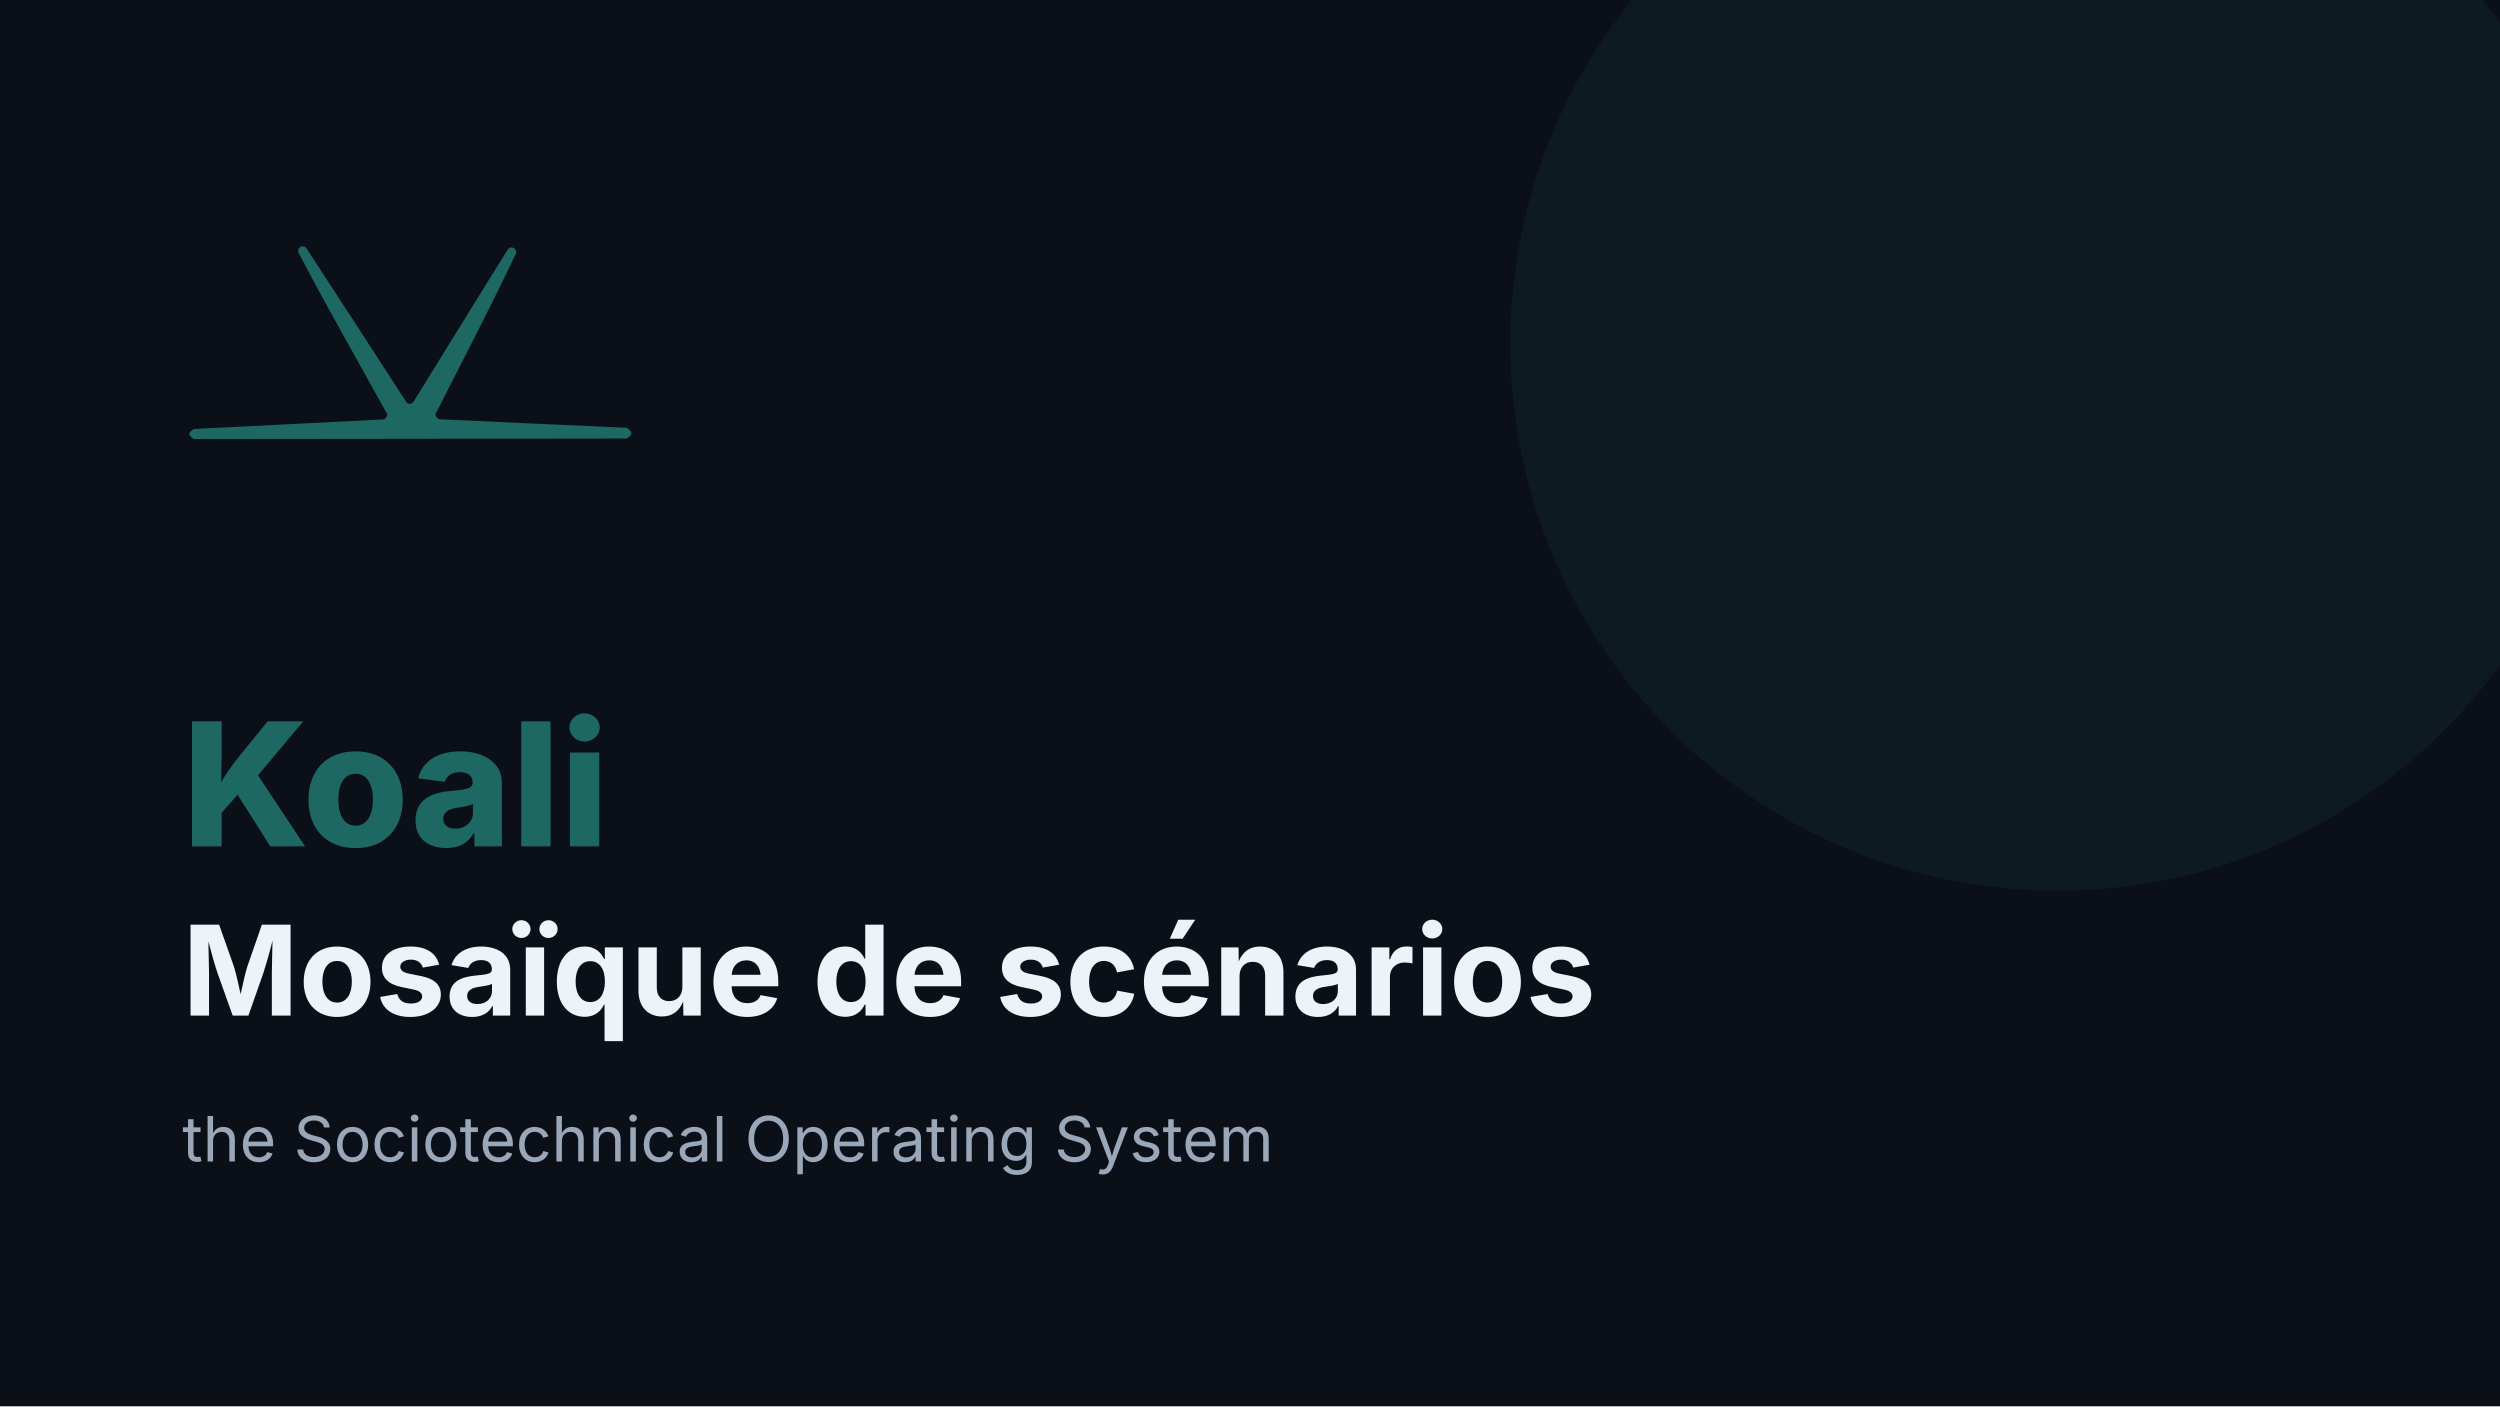
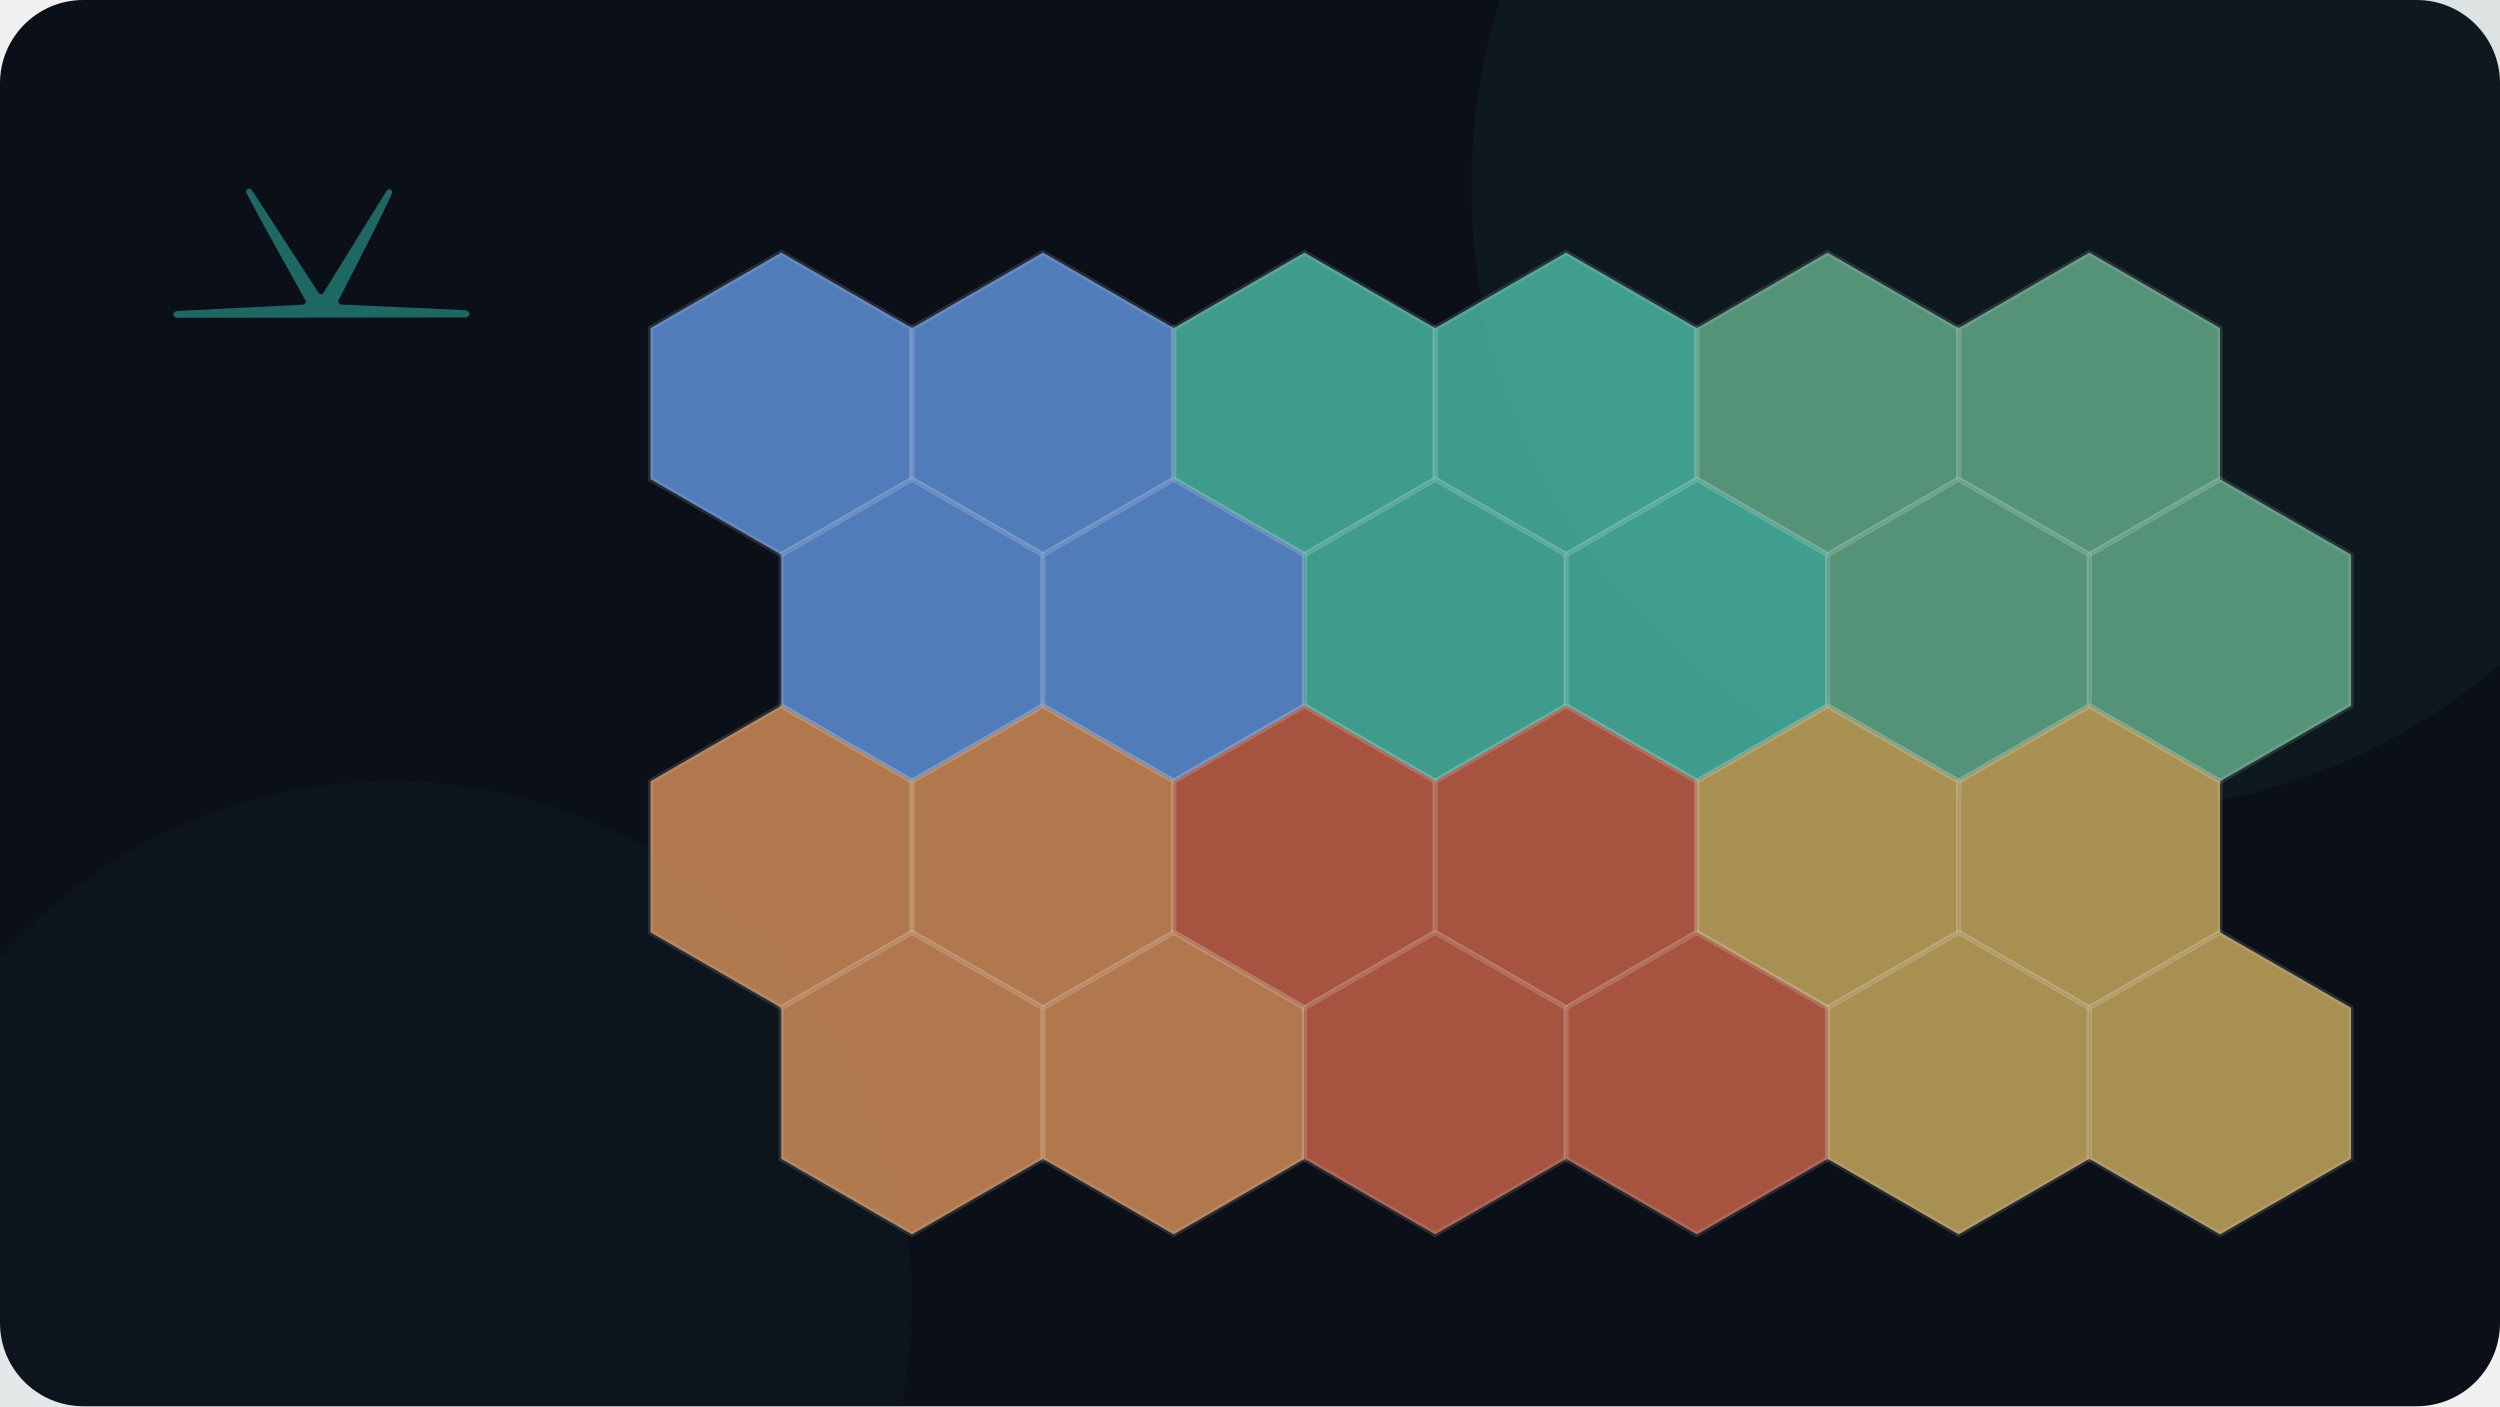
<svg xmlns="http://www.w3.org/2000/svg" viewBox="0 0 960 540" role="img" aria-labelledby="title desc">
-   <rect width="960" height="540" fill="#0b1018" />
-   <circle cx="790" cy="132" r="210" fill="#1e6864" opacity="0.12" />
-   <g transform="translate(72 94) scale(0.82)">
-     <path fill="#1e6864" d="       M 0.742 88.660       C 1.021 87.933 1.649 87.056 3.008 86.253       L 47.249 84.031       C 79.037 82.435 91.556 81.797 91.728 81.766       C 92.346 81.651 92.918 81.171 93.291 80.453       C 93.439 80.169 93.622 79.641 93.623 79.500       C 93.623 79.421 89.585 72.157 73.032 42.459       C 61.707 22.141 56.898 13.069 52.047 3.849       A 2.12 2.12 0 0 1 55.887 1.919       C 63.821 14.239 72.278 27.028 80.003 38.982       C 97.657 66.299 102.396 73.613 102.540 73.766       C 102.972 74.224 103.551 74.500 104.075 74.497       C 104.730 74.493 105.469 74.063 105.876 73.447       C 105.943 73.346 115.795 57.399 127.770 38.011       C 139.744 18.622 149.544 2.931 149.859 2.412       A 2.12 2.12 0 0 1 153.651 4.411       C 153.369 4.985 145.693 21.234 135.174 41.882       L 116.049 79.424       L 116.128 79.692       C 116.226 80.025 116.486 80.551 116.672 80.796       C 116.875 81.063 117.257 81.419 117.469 81.537       C 117.570 81.594 117.752 81.665 117.874 81.696       C 118.075 81.748 122.019 81.930 161.878 83.723       L 205.661 85.694       L 205.897 85.828       C 206.819 86.352 207.904 87.536 207.904 88.246       C 207.904 88.990 206.604 90.274 205.764 90.660       L 205.609 90.731       C 138.079 90.768 70.549 90.947 3.019 90.960       C 1.677 90.226 1.154 89.416 0.742 88.660       Z   " />
+   <rect width="960" height="540" rx="32" fill="#0b1018" />
+   <circle cx="805" cy="72" r="240" fill="#1e6864" opacity="0.09" />
+   <circle cx="150" cy="500" r="200" fill="#1e6864" opacity="0.06" />
+   <g opacity="0.98">
+     <polygon points="350.2,126.0 350.2,184.0 300.0,213.0 249.8,184.0 249.8,126.0 300.0,97.0" fill="#6ea8fe" fill-opacity="0.72" stroke="#ffffff" stroke-opacity="0.12" stroke-width="2" />
+     <polygon points="450.7,126.0 450.7,184.0 400.5,213.0 350.2,184.0 350.2,126.0 400.5,97.0" fill="#6ea8fe" fill-opacity="0.72" stroke="#ffffff" stroke-opacity="0.12" stroke-width="2" />
+     <polygon points="551.1,126.0 551.1,184.0 500.9,213.0 450.7,184.0 450.7,126.0 500.9,97.0" fill="#55d6be" fill-opacity="0.72" stroke="#ffffff" stroke-opacity="0.12" stroke-width="2" />
+     <polygon points="651.6,126.0 651.6,184.0 601.4,213.0 551.1,184.0 551.1,126.0 601.4,97.0" fill="#55d6be" fill-opacity="0.72" stroke="#ffffff" stroke-opacity="0.12" stroke-width="2" />
+     <polygon points="752.1,126.0 752.1,184.0 701.8,213.0 651.6,184.0 651.6,126.0 701.8,97.0" fill="#74c69d" fill-opacity="0.72" stroke="#ffffff" stroke-opacity="0.12" stroke-width="2" />
+     <polygon points="852.5,126.0 852.5,184.0 802.3,213.0 752.1,184.0 752.1,126.0 802.3,97.0" fill="#74c69d" fill-opacity="0.72" stroke="#ffffff" stroke-opacity="0.12" stroke-width="2" />
+     <polygon points="400.5,213.0 400.5,271.0 350.2,300.0 300.0,271.0 300.0,213.0 350.2,184.0" fill="#6ea8fe" fill-opacity="0.72" stroke="#ffffff" stroke-opacity="0.12" stroke-width="2" />
+     <polygon points="500.9,213.0 500.9,271.0 450.7,300.0 400.5,271.0 400.5,213.0 450.7,184.0" fill="#6ea8fe" fill-opacity="0.72" stroke="#ffffff" stroke-opacity="0.12" stroke-width="2" />
+     <polygon points="601.4,213.0 601.4,271.0 551.1,300.0 500.9,271.0 500.9,213.0 551.1,184.0" fill="#55d6be" fill-opacity="0.72" stroke="#ffffff" stroke-opacity="0.12" stroke-width="2" />
+     <polygon points="701.8,213.0 701.8,271.0 651.6,300.0 601.4,271.0 601.4,213.0 651.6,184.0" fill="#55d6be" fill-opacity="0.72" stroke="#ffffff" stroke-opacity="0.12" stroke-width="2" />
+     <polygon points="802.3,213.0 802.3,271.0 752.1,300.0 701.8,271.0 701.8,213.0 752.1,184.0" fill="#74c69d" fill-opacity="0.72" stroke="#ffffff" stroke-opacity="0.12" stroke-width="2" />
+     <polygon points="902.8,213.0 902.8,271.0 852.5,300.0 802.3,271.0 802.3,213.0 852.5,184.0" fill="#74c69d" fill-opacity="0.72" stroke="#ffffff" stroke-opacity="0.12" stroke-width="2" />
+     <polygon points="350.2,300.0 350.2,358.0 300.0,387.0 249.8,358.0 249.8,300.0 300.0,271.0" fill="#f4a261" fill-opacity="0.72" stroke="#ffffff" stroke-opacity="0.12" stroke-width="2" />
+     <polygon points="450.7,300.0 450.7,358.0 400.5,387.0 350.2,358.0 350.2,300.0 400.5,271.0" fill="#f4a261" fill-opacity="0.72" stroke="#ffffff" stroke-opacity="0.12" stroke-width="2" />
+     <polygon points="551.1,300.0 551.1,358.0 500.9,387.0 450.7,358.0 450.7,300.0 500.9,271.0" fill="#e76f51" fill-opacity="0.72" stroke="#ffffff" stroke-opacity="0.12" stroke-width="2" />
+     <polygon points="651.6,300.0 651.6,358.0 601.4,387.0 551.1,358.0 551.1,300.0 601.4,271.0" fill="#e76f51" fill-opacity="0.72" stroke="#ffffff" stroke-opacity="0.12" stroke-width="2" />
+     <polygon points="752.1,300.0 752.1,358.0 701.8,387.0 651.6,358.0 651.6,300.0 701.8,271.0" fill="#e9c46a" fill-opacity="0.72" stroke="#ffffff" stroke-opacity="0.12" stroke-width="2" />
+     <polygon points="852.5,300.0 852.5,358.0 802.3,387.0 752.1,358.0 752.1,300.0 802.3,271.0" fill="#e9c46a" fill-opacity="0.72" stroke="#ffffff" stroke-opacity="0.12" stroke-width="2" />
+     <polygon points="400.5,387.0 400.5,445.0 350.2,474.0 300.0,445.0 300.0,387.0 350.2,358.0" fill="#f4a261" fill-opacity="0.72" stroke="#ffffff" stroke-opacity="0.12" stroke-width="2" />
+     <polygon points="500.9,387.0 500.9,445.0 450.7,474.0 400.5,445.0 400.5,387.0 450.7,358.0" fill="#f4a261" fill-opacity="0.72" stroke="#ffffff" stroke-opacity="0.12" stroke-width="2" />
+     <polygon points="601.4,387.0 601.4,445.0 551.1,474.0 500.9,445.0 500.9,387.0 551.1,358.0" fill="#e76f51" fill-opacity="0.72" stroke="#ffffff" stroke-opacity="0.12" stroke-width="2" />
+     <polygon points="701.8,387.0 701.8,445.0 651.6,474.0 601.4,445.0 601.4,387.0 651.6,358.0" fill="#e76f51" fill-opacity="0.72" stroke="#ffffff" stroke-opacity="0.12" stroke-width="2" />
+     <polygon points="802.3,387.0 802.3,445.0 752.1,474.0 701.8,445.0 701.8,387.0 752.1,358.0" fill="#e9c46a" fill-opacity="0.72" stroke="#ffffff" stroke-opacity="0.12" stroke-width="2" />
+     <polygon points="902.8,387.0 902.8,445.0 852.5,474.0 802.3,445.0 802.3,387.0 852.5,358.0" fill="#e9c46a" fill-opacity="0.72" stroke="#ffffff" stroke-opacity="0.12" stroke-width="2" />
  </g>
-   <text x="70" y="325" fill="#1e6864" font-family="Inter, system-ui, sans-serif" font-size="66" font-weight="800">Koali</text>
-   <text x="70" y="390" fill="#eef3f9" font-family="Inter, system-ui, sans-serif" font-size="48" font-weight="720">Mosaïque de scénarios</text>
-   <text x="70" y="446" fill="#9aa7b8" font-family="Inter, system-ui, sans-serif" font-size="24">the Sociotechnical Operating System</text>
+   <g transform="translate(66 72) scale(.55)">
+     <path fill="#1e6864" d="M 0.742 88.660 C 1.021 87.933 1.649 87.056 3.008 86.253 L 47.249 84.031 C 79.037 82.435 91.556 81.797 91.728 81.766 C 92.346 81.651 92.918 81.171 93.291 80.453 C 93.439 80.169 93.622 79.641 93.623 79.500 C 93.623 79.421 89.585 72.157 73.032 42.459 C 61.707 22.141 56.898 13.069 52.047 3.849 A 2.12 2.12 0 0 1 55.887 1.919 C 63.821 14.239 72.278 27.028 80.003 38.982 C 97.657 66.299 102.396 73.613 102.540 73.766 C 102.972 74.224 103.551 74.500 104.075 74.497 C 104.730 74.493 105.469 74.063 105.876 73.447 C 105.943 73.346 115.795 57.399 127.770 38.011 C 139.744 18.622 149.544 2.931 149.859 2.412 A 2.12 2.12 0 0 1 153.651 4.411 C 153.369 4.985 145.693 21.234 135.174 41.882 L 116.049 79.424 L 116.128 79.692 C 116.226 80.025 116.486 80.551 116.672 80.796 C 116.875 81.063 117.257 81.419 117.469 81.537 C 117.570 81.594 117.752 81.665 117.874 81.696 C 118.075 81.748 122.019 81.930 161.878 83.723 L 205.661 85.694 L 205.897 85.828 C 206.819 86.352 207.904 87.536 207.904 88.246 C 207.904 88.990 206.604 90.274 205.764 90.660 L 205.609 90.731 C 138.079 90.768 70.549 90.947 3.019 90.960 C 1.677 90.226 1.154 89.416 0.742 88.660 Z" />
+   </g>
</svg>
